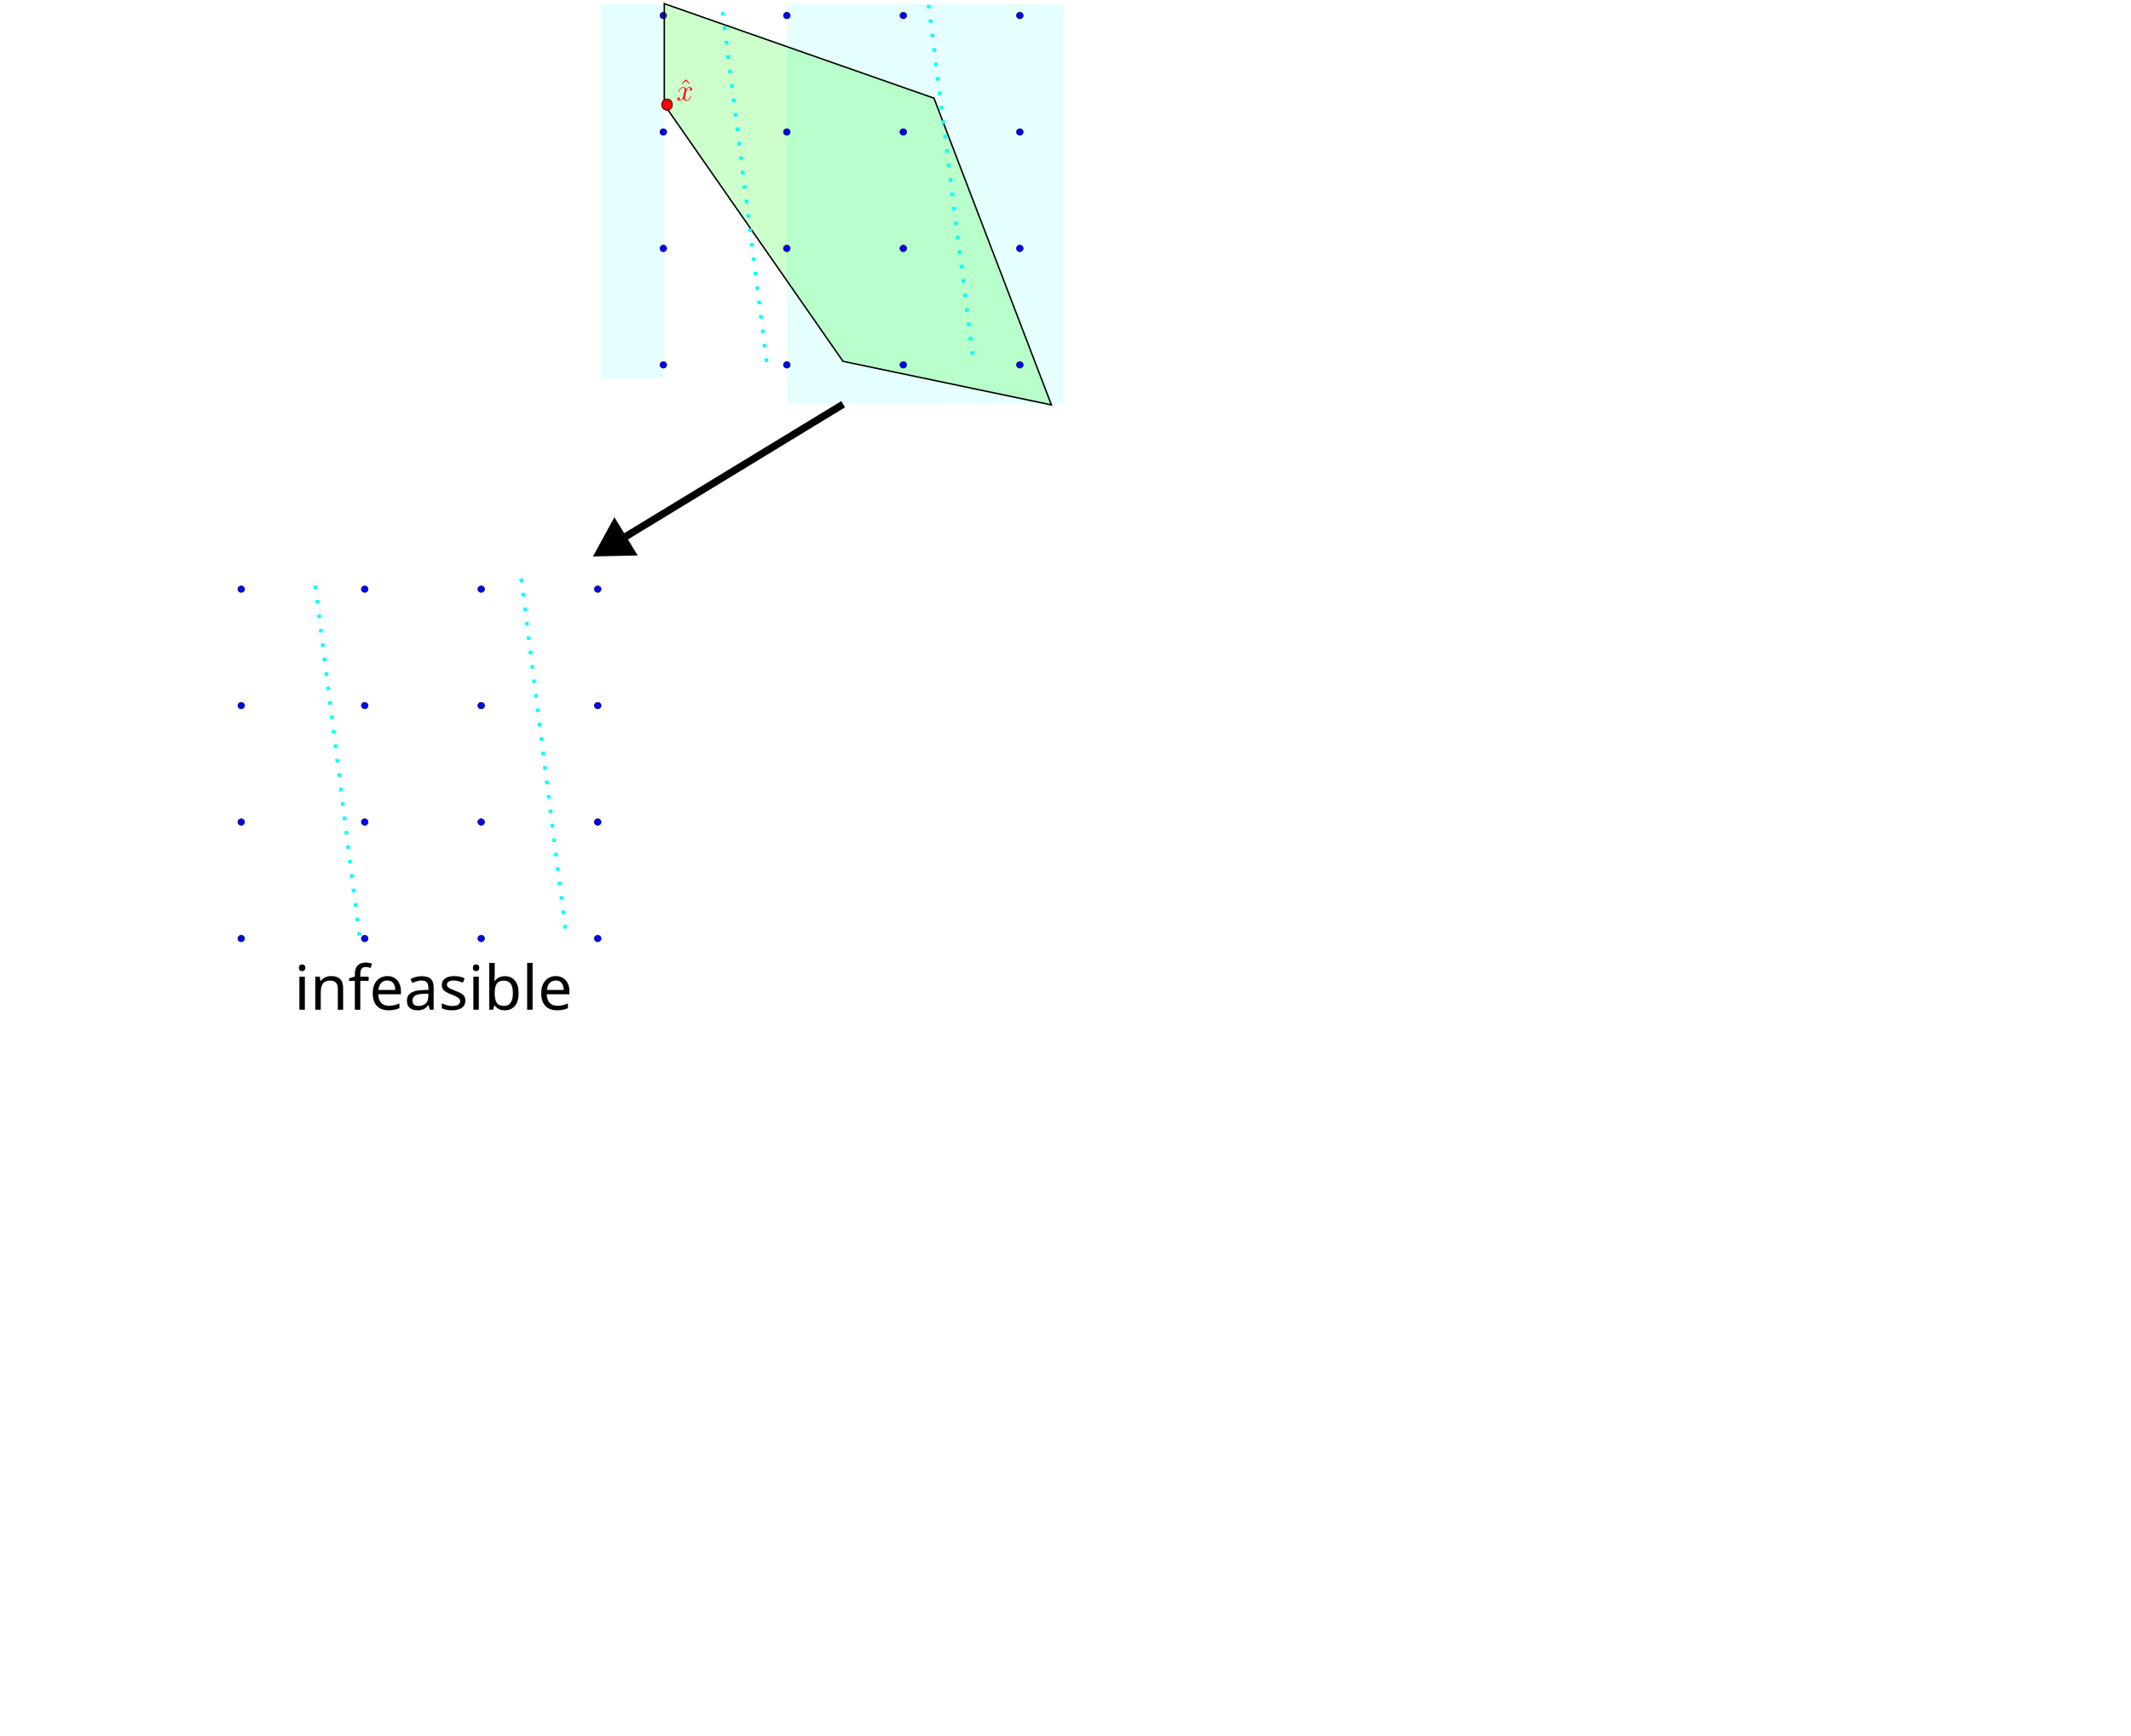
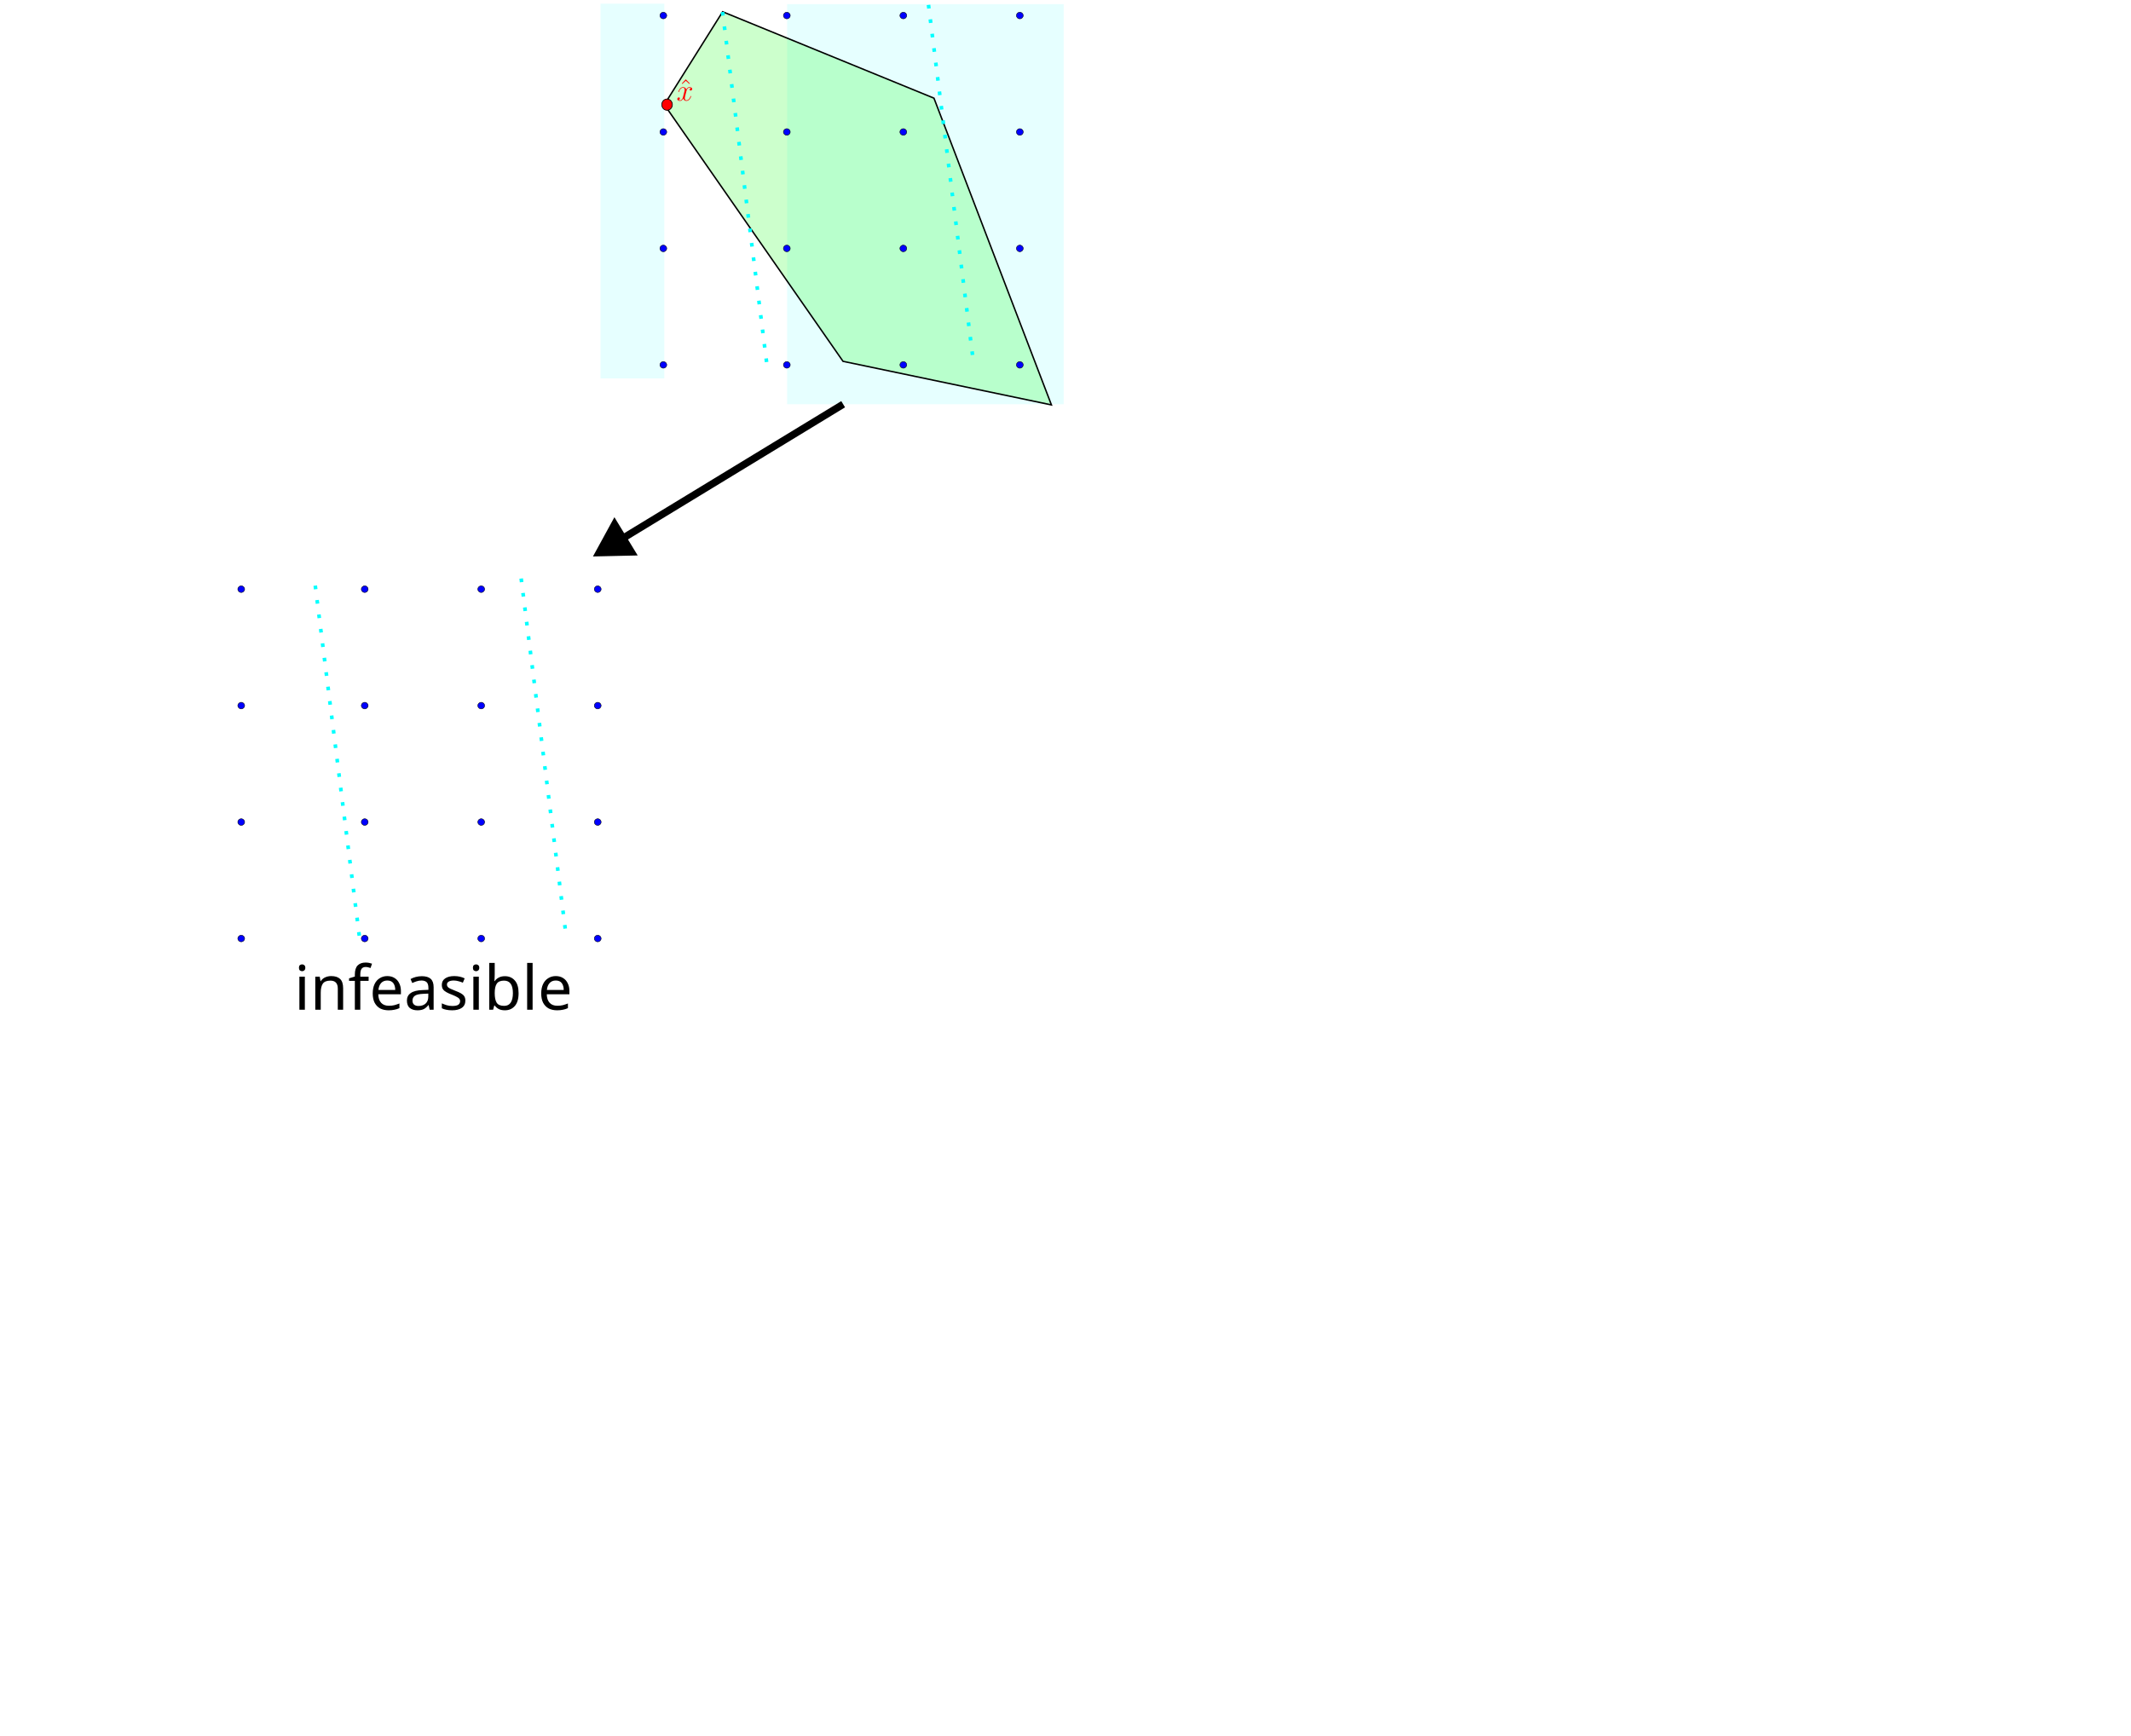
<svg xmlns="http://www.w3.org/2000/svg" width="292.876mm" height="238.552mm" viewBox="0 0 292.876 238.552" version="1.1" id="svg37558">
  <defs id="defs37555">
    <marker style="overflow:visible" id="TriangleStart" refX="0" refY="0" orient="auto-start-reverse" markerWidth="5.324" markerHeight="6.155" viewBox="0 0 5.324 6.155" preserveAspectRatio="xMidYMid">
      <path transform="scale(0.5)" style="fill:context-stroke;fill-rule:evenodd;stroke:context-stroke;stroke-width:1pt" d="M 5.77,0 -2.88,5 V -5 Z" id="path135" />
    </marker>
    <clipPath id="clipPath9973">
      <path clip-rule="nonzero" d="M 14,14 H 43 V 28.836 H 14 Z m 0,0" id="path6578" />
    </clipPath>
    <clipPath id="clipPath9062">
      <path clip-rule="nonzero" d="m 7,5 h 12 v 6.066 H 7 Z m 0,0" id="path4863" />
    </clipPath>
    <clipPath id="clipPath1590">
      <path clip-rule="nonzero" d="m 7,5 h 9 v 6.066 H 7 Z m 0,0" id="path7390" />
    </clipPath>
    <clipPath id="clipPath2948">
      <path clip-rule="nonzero" d="m 15,5 h 5 v 6.066 h -5 z m 0,0" id="path7932" />
    </clipPath>
    <clipPath id="clipPath7494">
      <path clip-rule="nonzero" d="m 20,5 h 12 v 6.066 H 20 Z m 0,0" id="path9555" />
    </clipPath>
    <clipPath id="clipPath3567">
      <path clip-rule="nonzero" d="M 0,0 H 34 V 11.988 H 0 Z m 0,0" id="path1464" />
    </clipPath>
    <clipPath id="clipPath9450">
      <path clip-rule="nonzero" d="m 41,6 h 13 v 5.988 H 41 Z m 0,0" id="path8909" />
    </clipPath>
    <clipPath id="clipPath243">
      <path clip-rule="nonzero" d="m 54,0 h 4 v 11.988 h -4 z m 0,0" id="path9050" />
    </clipPath>
    <clipPath id="clipPath5425">
      <path clip-rule="nonzero" d="M 0,0 H 5 V 5.148 H 0 Z m 0,0" id="path3411" />
    </clipPath>
    <clipPath id="clipPath4204">
      <path clip-rule="nonzero" d="M 0,3 H 6.652 V 8.301 H 0 Z m 0,0" id="path243" />
    </clipPath>
    <clipPath id="clipPath4726">
      <path clip-rule="nonzero" d="M 0,0 H 34 V 11.953 H 0 Z m 0,0" id="path5399" />
    </clipPath>
    <clipPath id="clipPath4014">
      <path clip-rule="nonzero" d="m 41,0 h 4 v 11.953 h -4 z m 0,0" id="path1291" />
    </clipPath>
    <clipPath id="clipPath6702">
      <path clip-rule="nonzero" d="M 0,2 H 7 V 8.047 H 0 Z m 0,0" id="path7622" />
    </clipPath>
    <clipPath id="clipPath7501">
      <path clip-rule="nonzero" d="M 0,3 H 6.652 V 8.301 H 0 Z m 0,0" id="path256" />
    </clipPath>
    <clipPath id="clipPath4959">
      <path clip-rule="nonzero" d="M 1,0 H 4 V 11.953 H 1 Z m 0,0" id="path8237" />
    </clipPath>
    <clipPath id="clipPath1500">
      <path clip-rule="nonzero" d="m 26,7 h 3 v 4.953 h -3 z m 0,0" id="path7387" />
    </clipPath>
    <clipPath id="clipPath6884">
      <path clip-rule="nonzero" d="m 43,0 h 4 v 11.953 h -4 z m 0,0" id="path5489" />
    </clipPath>
    <clipPath id="clipPath5482">
      <path clip-rule="nonzero" d="M 1,0 H 4 V 11.953 H 1 Z m 0,0" id="path7179" />
    </clipPath>
    <clipPath id="clipPath234">
      <path clip-rule="nonzero" d="m 29,7 h 3 v 4.953 h -3 z m 0,0" id="path5732" />
    </clipPath>
    <clipPath id="clipPath3980">
      <path clip-rule="nonzero" d="m 46,0 h 4 v 11.953 h -4 z m 0,0" id="path2864" />
    </clipPath>
    <clipPath id="clipPath1033">
      <path clip-rule="nonzero" d="M 1,0 H 4 V 11.953 H 1 Z m 0,0" id="path2771" />
    </clipPath>
    <clipPath id="clipPath563">
      <path clip-rule="nonzero" d="m 29,7 h 3 v 4.953 h -3 z m 0,0" id="path4974" />
    </clipPath>
    <clipPath id="clipPath8352">
      <path clip-rule="nonzero" d="M 43,0 H 53 V 11.953 H 43 Z m 0,0" id="path4824" />
    </clipPath>
    <clipPath id="clipPath3891">
      <path clip-rule="nonzero" d="M 1,0 H 4 V 11.953 H 1 Z m 0,0" id="path7264" />
    </clipPath>
    <clipPath id="clipPath8942">
      <path clip-rule="nonzero" d="m 29,7 h 3 v 4.953 h -3 z m 0,0" id="path4044" />
    </clipPath>
    <clipPath id="clipPath8629">
      <path clip-rule="nonzero" d="M 43,0 H 53 V 11.953 H 43 Z m 0,0" id="path1640" />
    </clipPath>
  </defs>
  <g id="layer1" transform="translate(-237.2349,-9.895489)">
    <rect style="fill:#00ffff;fill-opacity:0.1;stroke:none;stroke-width:0.106;stroke-dasharray:none;stroke-opacity:1" id="rect66826" width="8.762" height="51.512" x="319.771" y="10.402" />
    <rect style="fill:#00ffff;fill-opacity:0.1;stroke:none;stroke-width:0.228;stroke-dasharray:none;stroke-opacity:1" id="rect67036" width="38.013" height="54.993" x="345.411" y="10.467" />
    <ellipse style="fill:#0000ff;fill-opacity:1;stroke:#000000;stroke-width:0.063;stroke-dasharray:none;stroke-opacity:1" id="path3632" cx="328.4" cy="12.029" rx="0.468" ry="0.455" />
    <ellipse style="fill:#0000ff;fill-opacity:1;stroke:#000000;stroke-width:0.063;stroke-dasharray:none;stroke-opacity:1" id="ellipse5556" cx="345.373" cy="12.029" rx="0.468" ry="0.455" />
    <ellipse style="fill:#0000ff;fill-opacity:1;stroke:#000000;stroke-width:0.063;stroke-dasharray:none;stroke-opacity:1" id="ellipse5560" cx="361.384" cy="12.029" rx="0.468" ry="0.455" />
    <ellipse style="fill:#0000ff;fill-opacity:1;stroke:#000000;stroke-width:0.063;stroke-dasharray:none;stroke-opacity:1" id="ellipse5564" cx="377.395" cy="12.029" rx="0.468" ry="0.455" />
    <ellipse style="fill:#0000ff;fill-opacity:1;stroke:#000000;stroke-width:0.063;stroke-dasharray:none;stroke-opacity:1" id="ellipse5584" cx="328.4" cy="28.037" rx="0.468" ry="0.455" />
-     <path style="fill:#00ff00;fill-opacity:0.2;stroke:#000000;stroke-width:0.2;stroke-dasharray:none;stroke-opacity:1" d="m 328.533,10.402 v 13.878 l 24.562,35.284 28.642,5.99 -16.144,-42.164 z" id="path81279" />
+     <path style="fill:#00ff00;fill-opacity:0.2;stroke:#000000;stroke-width:0.2;stroke-dasharray:none;stroke-opacity:1" d="m 336.55,11.511 -8.016,12.769 24.562,35.284 28.642,5.99 -16.144,-42.164 z" id="path81279" />
    <ellipse style="fill:#0000ff;fill-opacity:1;stroke:#000000;stroke-width:0.063;stroke-dasharray:none;stroke-opacity:1" id="ellipse5588" cx="345.373" cy="28.037" rx="0.468" ry="0.455" />
    <ellipse style="fill:#0000ff;fill-opacity:1;stroke:#000000;stroke-width:0.063;stroke-dasharray:none;stroke-opacity:1" id="ellipse5592" cx="361.384" cy="28.037" rx="0.468" ry="0.455" />
    <ellipse style="fill:#0000ff;fill-opacity:1;stroke:#000000;stroke-width:0.063;stroke-dasharray:none;stroke-opacity:1" id="ellipse5596" cx="377.395" cy="28.037" rx="0.468" ry="0.455" />
    <ellipse style="fill:#0000ff;fill-opacity:1;stroke:#000000;stroke-width:0.063;stroke-dasharray:none;stroke-opacity:1" id="ellipse5616" cx="328.4" cy="44.044" rx="0.468" ry="0.455" />
    <ellipse style="fill:#0000ff;fill-opacity:1;stroke:#000000;stroke-width:0.063;stroke-dasharray:none;stroke-opacity:1" id="ellipse5620" cx="345.373" cy="44.044" rx="0.468" ry="0.455" />
    <ellipse style="fill:#0000ff;fill-opacity:1;stroke:#000000;stroke-width:0.063;stroke-dasharray:none;stroke-opacity:1" id="ellipse5624" cx="361.384" cy="44.044" rx="0.468" ry="0.455" />
    <ellipse style="fill:#0000ff;fill-opacity:1;stroke:#000000;stroke-width:0.063;stroke-dasharray:none;stroke-opacity:1" id="ellipse5628" cx="377.395" cy="44.044" rx="0.468" ry="0.455" />
    <ellipse style="fill:#0000ff;fill-opacity:1;stroke:#000000;stroke-width:0.063;stroke-dasharray:none;stroke-opacity:1" id="ellipse5648" cx="328.4" cy="60.051" rx="0.468" ry="0.455" />
    <ellipse style="fill:#0000ff;fill-opacity:1;stroke:#000000;stroke-width:0.063;stroke-dasharray:none;stroke-opacity:1" id="ellipse5652" cx="345.373" cy="60.051" rx="0.468" ry="0.455" />
    <ellipse style="fill:#0000ff;fill-opacity:1;stroke:#000000;stroke-width:0.063;stroke-dasharray:none;stroke-opacity:1" id="ellipse5656" cx="361.384" cy="60.051" rx="0.468" ry="0.455" />
    <ellipse style="fill:#0000ff;fill-opacity:1;stroke:#000000;stroke-width:0.063;stroke-dasharray:none;stroke-opacity:1" id="ellipse5660" cx="377.395" cy="60.051" rx="0.468" ry="0.455" />
    <g transform="translate(72.94624,30.08684)" id="g17785" style="fill:#00ffff">
      <g clip-path="url(#clipPath5425)" id="g17" transform="matrix(0.352778,0,0,0.352778,-0.170877,0.0418483)" style="fill:#00ffff">
        <g fill="#000000" fill-opacity="1" id="g15" style="fill:#00ffff">
          <g id="use13" transform="translate(0,5.147)" style="fill:#00ffff">
            <path d="M 3.647,2.724 C 3.429,2.703 3.321,2.692 3.134,2.831 3.052,2.87 2.909,3.044 2.891,3.231 2.868,3.464 3.024,3.637 3.258,3.659 3.537,3.687 3.888,3.47 3.934,3.003 3.99,2.428 3.488,1.939 2.664,1.859 1.109,1.707 -0.612,3.25 -0.777,4.945 -0.877,5.972 -0.332,6.982 0.881,7.101 2.498,7.259 3.647,6.099 3.662,5.944 3.67,5.866 3.598,5.796 3.552,5.792 3.521,5.789 3.504,5.803 3.384,5.901 2.523,6.837 1.387,6.899 0.92,6.854 0.112,6.775 -0.083,6.033 -0.025,5.443 0.016,5.023 0.331,3.892 0.829,3.124 1.195,2.594 1.91,2.021 2.657,2.094 c 0.156,0.015 0.807,0.095 0.99,0.63 z m 0,0" id="path23" style="fill:#00ffff" />
          </g>
        </g>
      </g>
    </g>
    <path style="fill:#000000;fill-opacity:0.2;stroke:#000000;stroke-width:1;stroke-dasharray:none;stroke-opacity:1;marker-end:url(#TriangleStart)" d="M 353.117,65.461 321.762,84.543" id="path47244" />
    <text xml:space="preserve" style="font-size:8.467px;font-family:Calibri;-inkscape-font-specification:Calibri;fill:#000000;fill-opacity:1;stroke:none;stroke-width:0.2;stroke-dasharray:none;stroke-opacity:1" x="277.664" y="148.696" id="text70186">
      <tspan id="tspan70184" style="font-size:8.467px;fill:#000000;fill-opacity:1;stroke-width:0.2" x="277.664" y="148.696">infeasible</tspan>
    </text>
    <ellipse style="fill:#ff0000;fill-opacity:1;stroke:#000000;stroke-width:0.103;stroke-dasharray:none;stroke-opacity:1" id="ellipse46950" cx="328.913" cy="24.28" rx="0.727" ry="0.772" />
    <g transform="translate(330.3186,20.79866)" id="g47077" style="fill:#ff0000">
      <g fill="#000000" fill-opacity="1" id="g19" transform="matrix(0.352778,0,0,0.352778,-0.115755,-0.001808)" style="fill:#ff0000">
        <g id="use17" transform="translate(0.725,8.302)" style="fill:#ff0000">
          <path d="m 2.922,-8.297 -1.562,1.625 0.188,0.188 1.375,-1.234 1.375,1.234 0.188,-0.188 z m 0,0" id="path31" style="fill:#ff0000" />
        </g>
      </g>
      <g clip-path="url(#clipPath7501)" id="g25" transform="matrix(0.352778,0,0,0.352778,-0.115755,-0.001808)" style="fill:#ff0000">
        <g fill="#000000" fill-opacity="1" id="g23" style="fill:#ff0000">
          <g id="use21" transform="translate(0,8.302)" style="fill:#ff0000">
            <path d="m 5.672,-4.875 c -0.391,0.062 -0.531,0.359 -0.531,0.578 0,0.297 0.219,0.391 0.391,0.391 0.359,0 0.609,-0.312 0.609,-0.641 0,-0.5 -0.578,-0.719 -1.078,-0.719 -0.719,0 -1.125,0.719 -1.234,0.938 -0.281,-0.891 -1.016,-0.938 -1.234,-0.938 -1.219,0 -1.859,1.562 -1.859,1.828 0,0.047 0.047,0.109 0.125,0.109 0.094,0 0.125,-0.078 0.141,-0.125 0.406,-1.328 1.219,-1.578 1.562,-1.578 0.531,0 0.641,0.5 0.641,0.781 0,0.266 -0.078,0.547 -0.219,1.125 L 2.578,-1.5 c -0.172,0.719 -0.516,1.375 -1.156,1.375 -0.062,0 -0.359,0 -0.609,-0.156 C 1.25,-0.359 1.344,-0.719 1.344,-0.859 1.344,-1.094 1.156,-1.25 0.938,-1.25 c -0.297,0 -0.609,0.266 -0.609,0.641 0,0.5 0.562,0.734 1.078,0.734 0.578,0 0.984,-0.453 1.234,-0.953 C 2.828,-0.125 3.438,0.125 3.875,0.125 5.094,0.125 5.734,-1.453 5.734,-1.703 5.734,-1.766 5.688,-1.812 5.625,-1.812 5.516,-1.812 5.5,-1.75 5.469,-1.656 5.141,-0.609 4.453,-0.125 3.906,-0.125 3.484,-0.125 3.266,-0.438 3.266,-0.922 3.266,-1.188 3.312,-1.375 3.5,-2.156 L 3.922,-3.797 C 4.094,-4.5 4.5,-5.031 5.062,-5.031 c 0.016,0 0.359,0 0.609,0.156 z m 0,0" id="path35" style="fill:#ff0000" />
          </g>
        </g>
      </g>
    </g>
    <ellipse style="fill:#0000ff;fill-opacity:1;stroke:#000000;stroke-width:0.063;stroke-dasharray:none;stroke-opacity:1" id="ellipse82037" cx="270.388" cy="90.883" rx="0.468" ry="0.455" />
    <ellipse style="fill:#0000ff;fill-opacity:1;stroke:#000000;stroke-width:0.063;stroke-dasharray:none;stroke-opacity:1" id="ellipse82039" cx="287.361" cy="90.883" rx="0.468" ry="0.455" />
    <ellipse style="fill:#0000ff;fill-opacity:1;stroke:#000000;stroke-width:0.063;stroke-dasharray:none;stroke-opacity:1" id="ellipse82041" cx="303.371" cy="90.883" rx="0.468" ry="0.455" />
    <ellipse style="fill:#0000ff;fill-opacity:1;stroke:#000000;stroke-width:0.063;stroke-dasharray:none;stroke-opacity:1" id="ellipse82043" cx="319.382" cy="90.883" rx="0.468" ry="0.455" />
    <ellipse style="fill:#0000ff;fill-opacity:1;stroke:#000000;stroke-width:0.063;stroke-dasharray:none;stroke-opacity:1" id="ellipse82045" cx="270.388" cy="106.89" rx="0.468" ry="0.455" />
    <ellipse style="fill:#0000ff;fill-opacity:1;stroke:#000000;stroke-width:0.063;stroke-dasharray:none;stroke-opacity:1" id="ellipse82047" cx="287.361" cy="106.89" rx="0.468" ry="0.455" />
    <ellipse style="fill:#0000ff;fill-opacity:1;stroke:#000000;stroke-width:0.063;stroke-dasharray:none;stroke-opacity:1" id="ellipse82049" cx="303.371" cy="106.89" rx="0.468" ry="0.455" />
    <ellipse style="fill:#0000ff;fill-opacity:1;stroke:#000000;stroke-width:0.063;stroke-dasharray:none;stroke-opacity:1" id="ellipse82051" cx="319.382" cy="106.89" rx="0.468" ry="0.455" />
    <ellipse style="fill:#0000ff;fill-opacity:1;stroke:#000000;stroke-width:0.063;stroke-dasharray:none;stroke-opacity:1" id="ellipse82053" cx="270.388" cy="122.898" rx="0.468" ry="0.455" />
    <ellipse style="fill:#0000ff;fill-opacity:1;stroke:#000000;stroke-width:0.063;stroke-dasharray:none;stroke-opacity:1" id="ellipse82055" cx="287.361" cy="122.898" rx="0.468" ry="0.455" />
    <ellipse style="fill:#0000ff;fill-opacity:1;stroke:#000000;stroke-width:0.063;stroke-dasharray:none;stroke-opacity:1" id="ellipse82057" cx="303.371" cy="122.898" rx="0.468" ry="0.455" />
    <ellipse style="fill:#0000ff;fill-opacity:1;stroke:#000000;stroke-width:0.063;stroke-dasharray:none;stroke-opacity:1" id="ellipse82059" cx="319.382" cy="122.898" rx="0.468" ry="0.455" />
    <ellipse style="fill:#0000ff;fill-opacity:1;stroke:#000000;stroke-width:0.063;stroke-dasharray:none;stroke-opacity:1" id="ellipse82061" cx="270.388" cy="138.905" rx="0.468" ry="0.455" />
    <ellipse style="fill:#0000ff;fill-opacity:1;stroke:#000000;stroke-width:0.063;stroke-dasharray:none;stroke-opacity:1" id="ellipse82063" cx="287.361" cy="138.905" rx="0.468" ry="0.455" />
    <ellipse style="fill:#0000ff;fill-opacity:1;stroke:#000000;stroke-width:0.063;stroke-dasharray:none;stroke-opacity:1" id="ellipse82065" cx="303.371" cy="138.905" rx="0.468" ry="0.455" />
    <ellipse style="fill:#0000ff;fill-opacity:1;stroke:#000000;stroke-width:0.063;stroke-dasharray:none;stroke-opacity:1" id="ellipse82067" cx="319.382" cy="138.905" rx="0.468" ry="0.455" />
    <path style="fill:#00ff00;fill-opacity:0.2;stroke:#00ffff;stroke-width:0.5;stroke-dasharray:0.5, 1.5;stroke-dashoffset:0;stroke-opacity:1" d="m 336.54,11.542 6.162,48.996" id="path89963" />
    <path style="fill:#00ff00;fill-opacity:0.2;stroke:#00ffff;stroke-width:0.5;stroke-dasharray:0.5, 1.5;stroke-dashoffset:0;stroke-opacity:1" d="m 364.843,10.568 6.162,48.996" id="path90289" />
    <path style="fill:#00ff00;fill-opacity:0.2;stroke:#00ffff;stroke-width:0.5;stroke-dasharray:0.5, 1.5;stroke-dashoffset:0;stroke-opacity:1" d="m 280.561,90.396 6.162,48.996" id="path90291" />
    <path style="fill:#00ff00;fill-opacity:0.2;stroke:#00ffff;stroke-width:0.5;stroke-dasharray:0.5, 1.5;stroke-dashoffset:0;stroke-opacity:1" d="m 308.863,89.422 6.162,48.996" id="path90293" />
  </g>
</svg>
